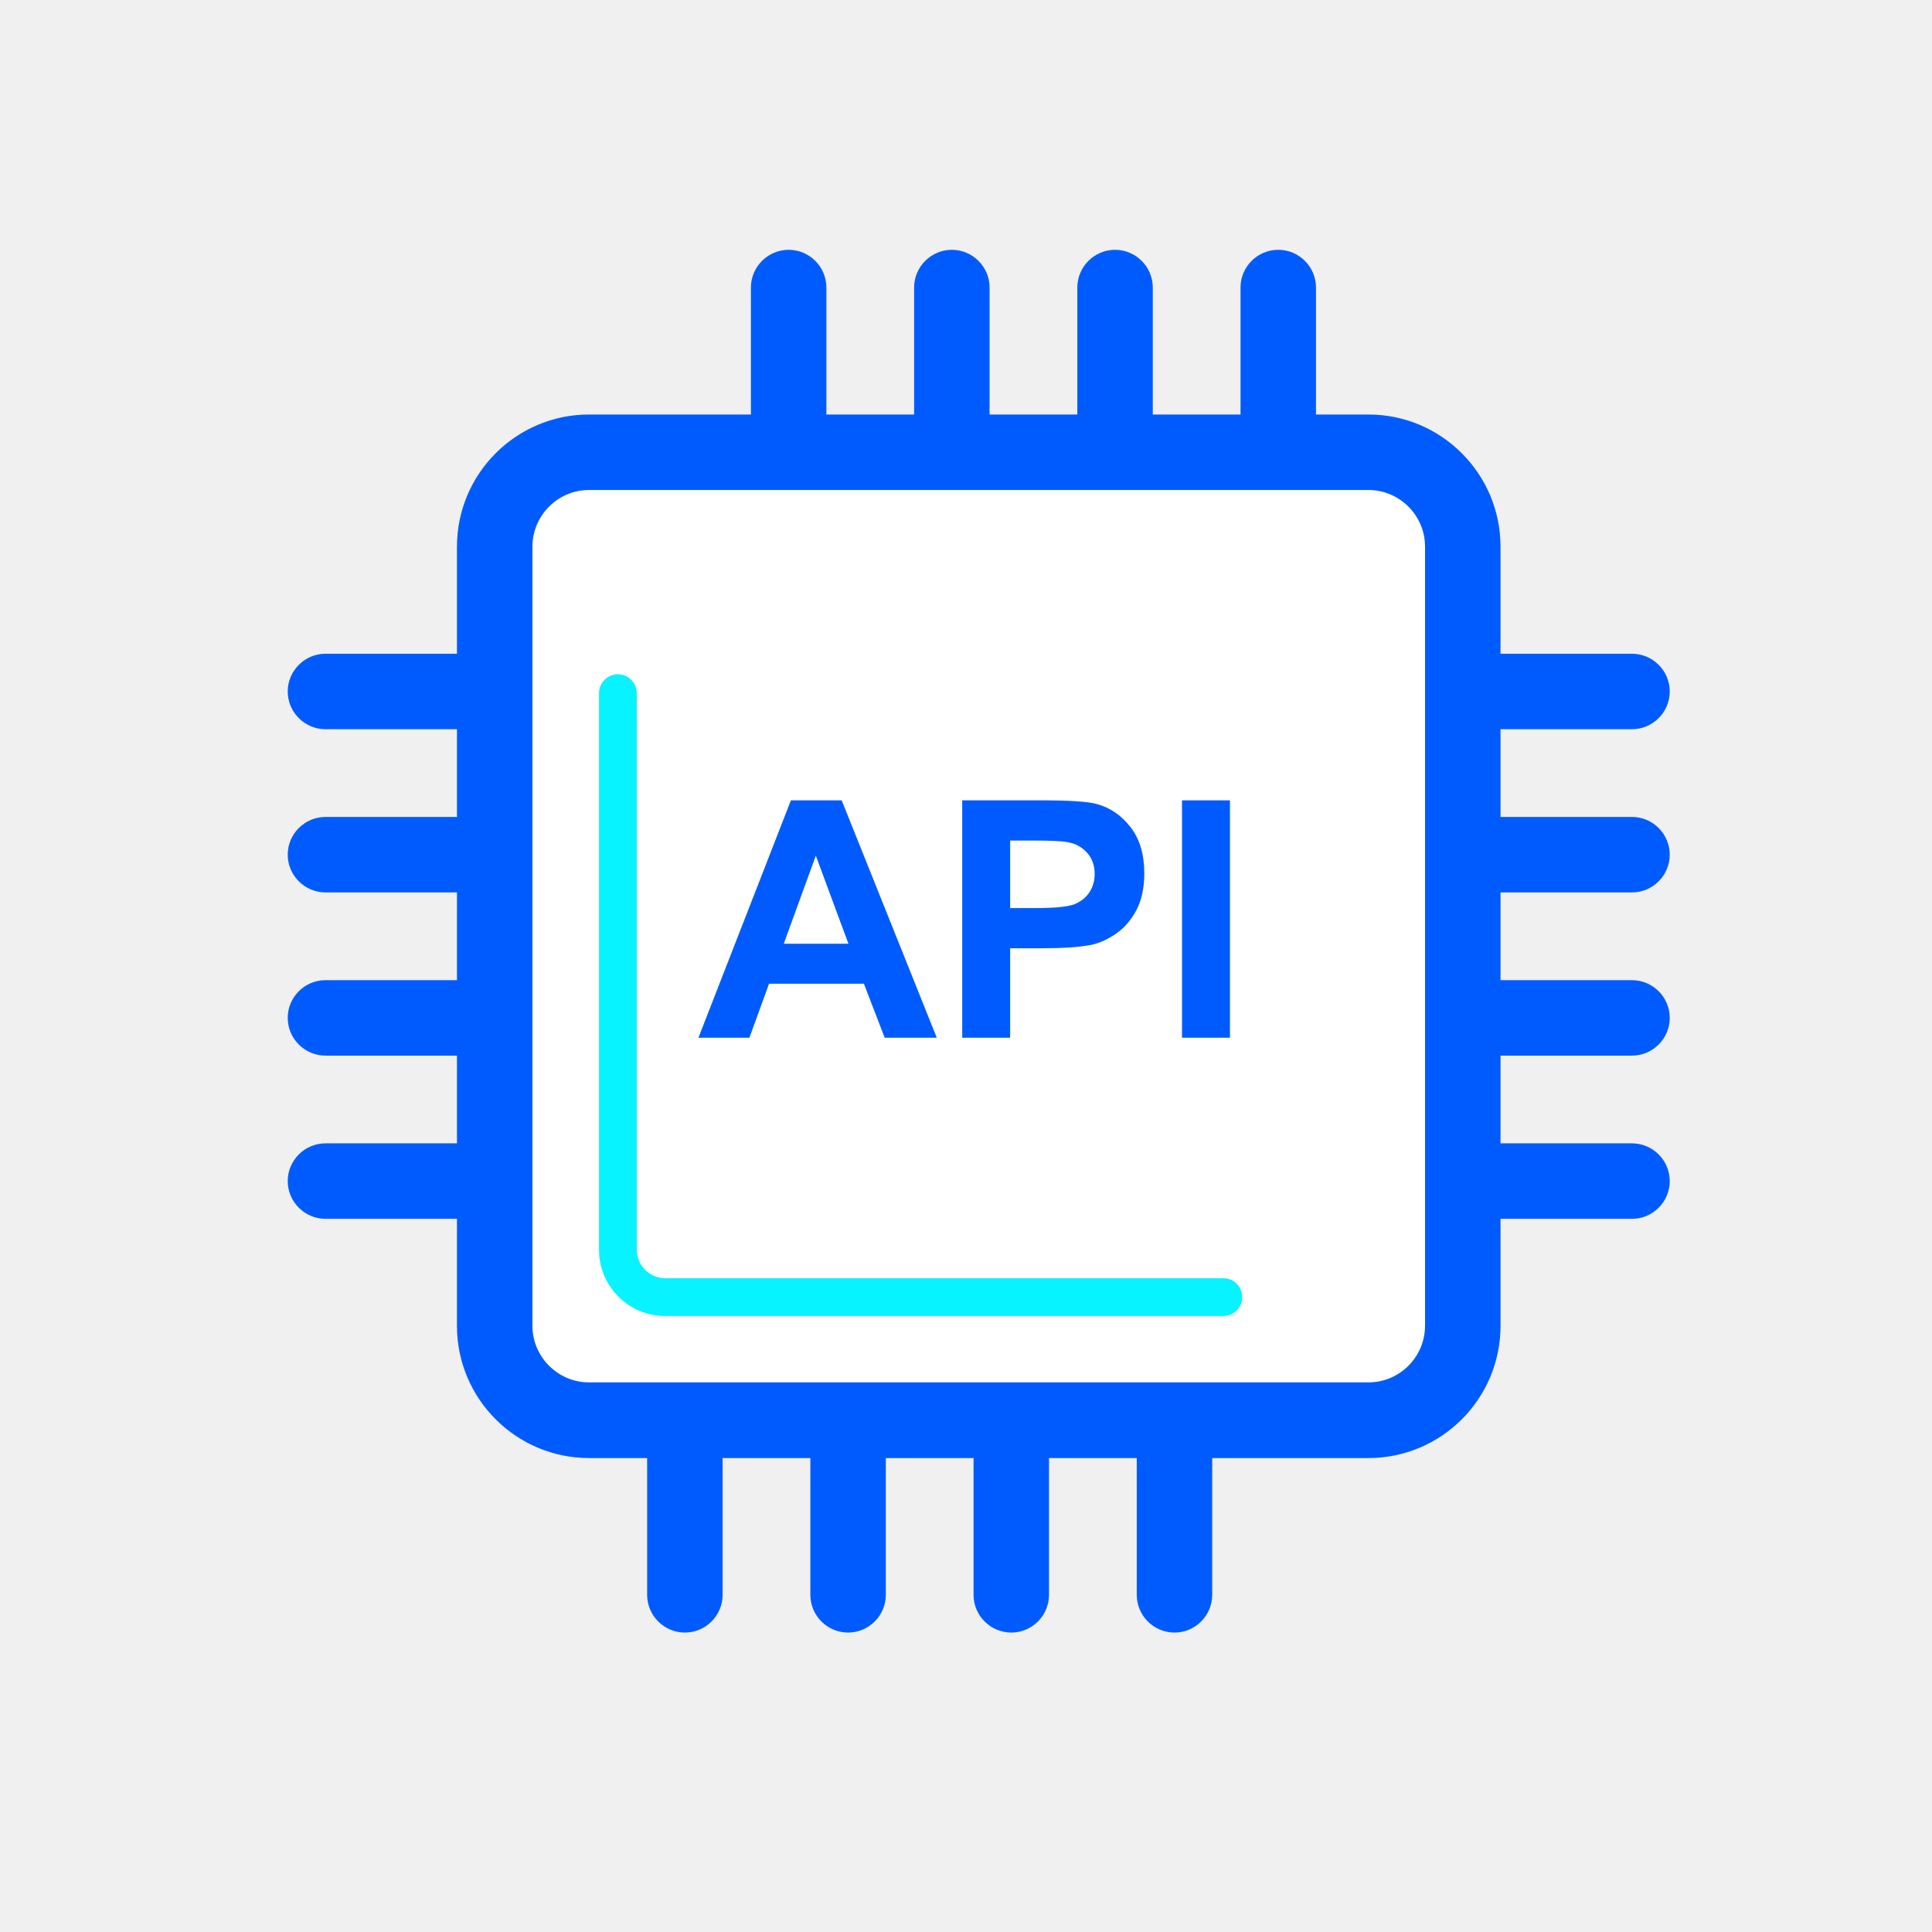
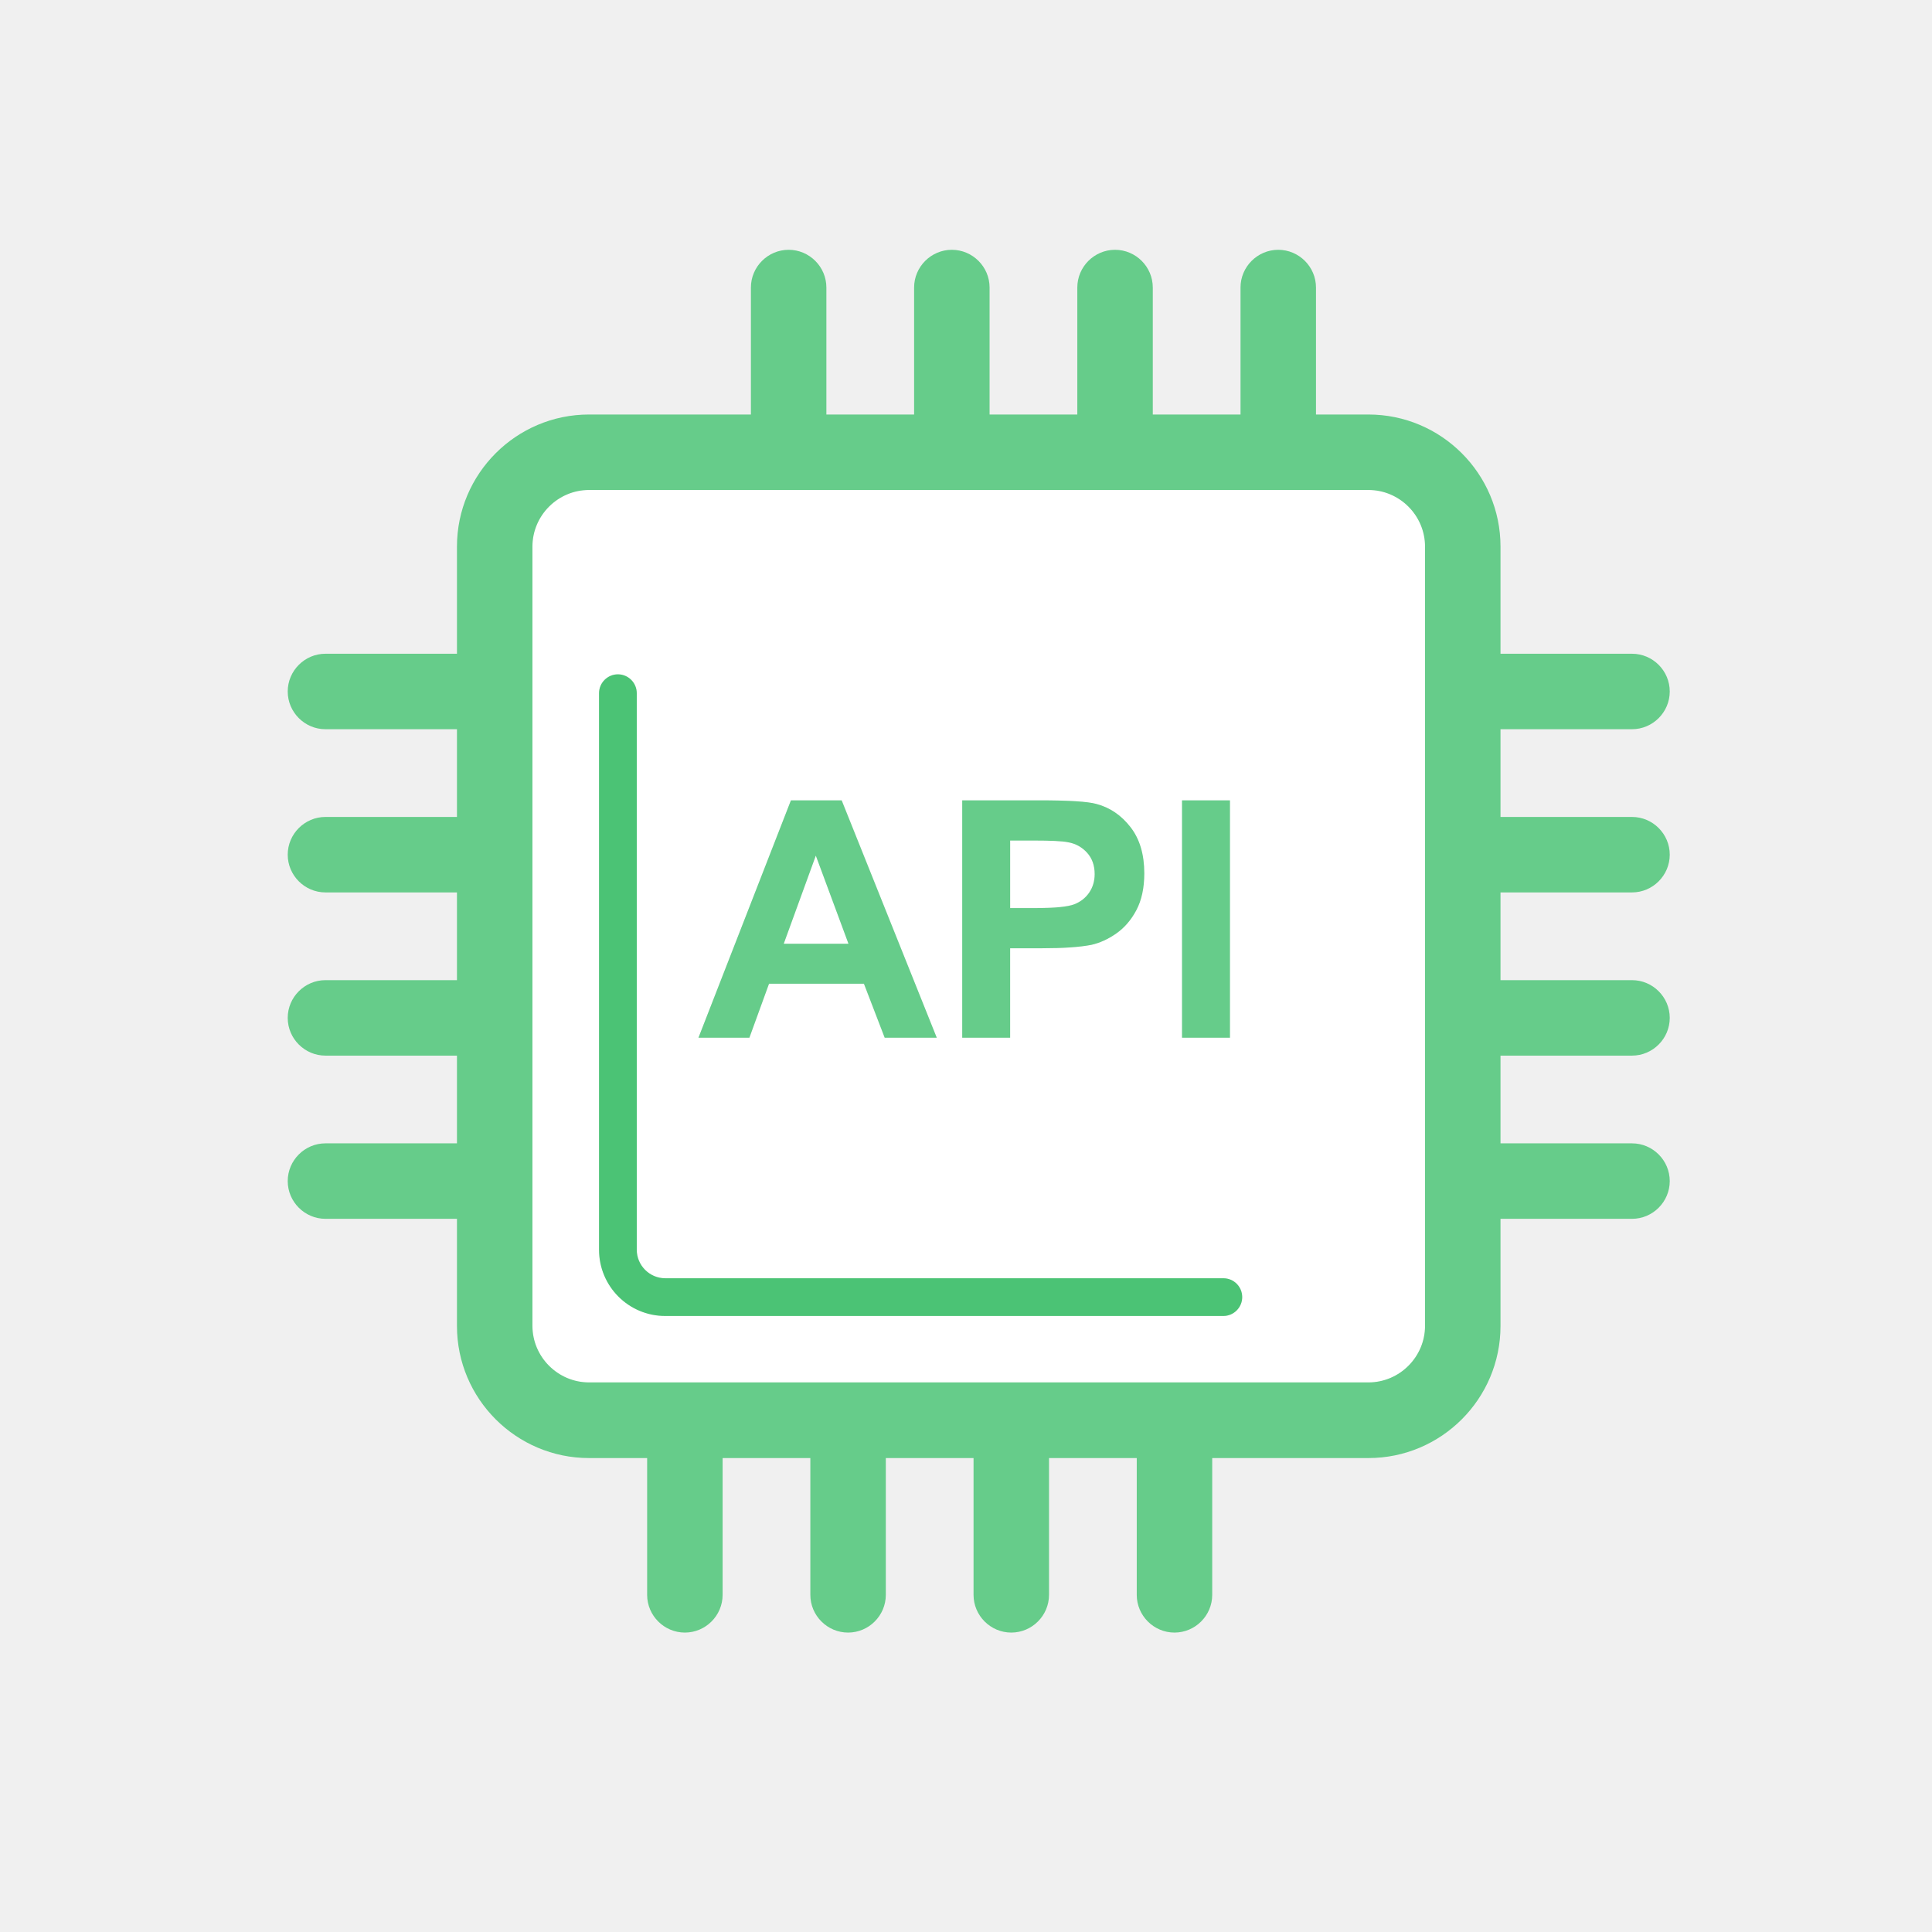
- <svg xmlns="http://www.w3.org/2000/svg" width="800px" height="800px" viewBox="0 0 1024 1024" class="icon" version="1.1">
-   <path d="M432.4 453.5l-17 46.7h34.4z" fill="#FFFFFF" />
-   <path d="M725.3 259.7H312.2c-16.5 0-30 13.5-30 30v413.1c0 16.5 13.5 30 30 30h413.1c16.5 0 30-13.5 30-30V289.7c0-16.6-13.5-30-30-30z m-98.8 164.5h25.4V550h-25.4V424.2z m-116.5 0h40.8c15.5 0 25.5 0.6 30.2 1.9 7.2 1.9 13.2 6 18.1 12.3 4.9 6.3 7.3 14.5 7.3 24.5 0 7.7-1.4 14.2-4.2 19.5s-6.4 9.4-10.7 12.4c-4.3 3-8.7 5-13.2 6-6.1 1.2-14.8 1.8-26.4 1.8h-16.6V550H510V424.2z m-90.7 0h26.9L496.5 550h-27.6l-11-28.6h-50.3L397.2 550h-27l49.1-125.8z m229.1 273.3H352.6c-19.4 0-35.1-15.7-35.1-35.1v-295c0-5.5 4.5-10 10-10s10 4.5 10 10v295c0 8.3 6.8 15.1 15.1 15.1h295.8c5.5 0 10 4.5 10 10s-4.4 10-10 10z" fill="#FFFFFF" />
-   <path d="M569.4 479.2c3.4-1.3 6-3.4 7.9-6.2 1.9-2.8 2.9-6.1 2.9-9.8 0-4.6-1.3-8.4-4-11.3-2.7-3-6.1-4.8-10.2-5.6-3-0.6-9.1-0.9-18.3-0.9h-12.3v35.7h13.9c10 0.1 16.7-0.6 20.1-1.9z" fill="#FFFFFF" />
-   <path d="M648.4 677.5H352.6c-8.3 0-15.1-6.8-15.1-15.1v-295c0-5.5-4.5-10-10-10s-10 4.5-10 10v295c0 19.4 15.7 35.1 35.1 35.1h295.8c5.5 0 10-4.5 10-10s-4.4-10-10-10z" fill="#06F3FF" />
-   <path d="M865 386.5c11 0 20-9 20-20s-9-20-20-20h-69.7v-56.8c0-38.6-31.4-70-70-70h-27.8v-67.3c0-11-9-20-20-20s-20 9-20 20v67.3H611v-67.3c0-11-9-20-20-20s-20 9-20 20v67.3h-46.5v-67.3c0-11-9-20-20-20s-20 9-20 20v67.3H438v-67.3c0-11-9-20-20-20s-20 9-20 20v67.3h-85.8c-38.6 0-70 31.4-70 70v56.8h-69.7c-11 0-20 9-20 20s9 20 20 20h69.7V433h-69.7c-11 0-20 9-20 20s9 20 20 20h69.7v46.5h-69.7c-11 0-20 9-20 20s9 20 20 20h69.7V606h-69.7c-11 0-20 9-20 20s9 20 20 20h69.7v56.8c0 38.6 31.4 70 70 70H343v72.5c0 11 9 20 20 20s20-9 20-20v-72.5h46.5v72.5c0 11 9 20 20 20s20-9 20-20v-72.5H516v72.5c0 11 9 20 20 20s20-9 20-20v-72.5h46.5v72.5c0 11 9 20 20 20s20-9 20-20v-72.5h82.8c38.6 0 70-31.4 70-70V646H865c11 0 20-9 20-20s-9-20-20-20h-69.7v-46.5H865c11 0 20-9 20-20s-9-20-20-20h-69.7V473H865c11 0 20-9 20-20s-9-20-20-20h-69.7v-46.5H865zM755.3 702.7c0 16.5-13.5 30-30 30H312.2c-16.5 0-30-13.5-30-30v-413c0-16.5 13.5-30 30-30h413.1c16.5 0 30 13.5 30 30v413z" fill="#005BFF" />
-   <path d="M407.6 521.4h50.3l11 28.6h27.6l-50.4-125.8h-26.9l-49 125.8h27l10.4-28.6z m24.8-67.9l17.3 46.7h-34.3l17-46.7zM535.4 502.6H552c11.5 0 20.3-0.6 26.4-1.8 4.5-1 8.9-3 13.2-6 4.3-3 7.9-7.1 10.7-12.4s4.2-11.8 4.2-19.5c0-10-2.4-18.2-7.3-24.5-4.9-6.3-10.9-10.4-18.1-12.3-4.7-1.3-14.8-1.9-30.2-1.9H510V550h25.4v-47.4z m0-57.1h12.3c9.2 0 15.2 0.3 18.3 0.9 4.1 0.7 7.5 2.6 10.2 5.6 2.7 3 4 6.8 4 11.3 0 3.7-1 7-2.9 9.8-1.9 2.8-4.6 4.9-7.9 6.2-3.4 1.3-10.1 2-20.1 2h-13.9v-35.8zM626.5 424.2h25.4V550h-25.4z" fill="#005BFF" />
+ <svg xmlns="http://www.w3.org/2000/svg" width="800px" height="800px" viewBox="0 0 1024 1024" class="icon" version="1.1" fill="#000000">
+   <g id="SVGRepo_bgCarrier" stroke-width="0" />
+   <g id="SVGRepo_tracerCarrier" stroke-linecap="round" stroke-linejoin="round" />
+   <g id="SVGRepo_iconCarrier">
+     <path d="M432.4 453.5l-17 46.7h34.4z" fill="#FFFFFF" />
+     <path d="M725.3 259.7H312.2c-16.5 0-30 13.5-30 30v413.1c0 16.5 13.5 30 30 30h413.1c16.5 0 30-13.5 30-30V289.7c0-16.6-13.5-30-30-30z m-98.8 164.5h25.4V550h-25.4V424.2z m-116.5 0h40.8c15.5 0 25.5 0.6 30.2 1.9 7.2 1.9 13.2 6 18.1 12.3 4.9 6.3 7.3 14.5 7.3 24.5 0 7.7-1.4 14.2-4.2 19.5s-6.4 9.4-10.7 12.4c-4.3 3-8.7 5-13.2 6-6.1 1.2-14.8 1.8-26.4 1.8h-16.6V550H510V424.2z m-90.7 0h26.9L496.5 550h-27.6l-11-28.6h-50.3L397.2 550h-27l49.1-125.8z m229.1 273.3H352.6c-19.4 0-35.1-15.7-35.1-35.1v-295c0-5.5 4.5-10 10-10s10 4.5 10 10v295c0 8.3 6.8 15.1 15.1 15.1h295.8c5.5 0 10 4.5 10 10s-4.4 10-10 10z" fill="#FFFFFF" />
+     <path d="M569.4 479.2c3.4-1.3 6-3.4 7.9-6.2 1.9-2.8 2.9-6.1 2.9-9.8 0-4.6-1.3-8.4-4-11.3-2.7-3-6.1-4.8-10.2-5.6-3-0.6-9.1-0.9-18.3-0.9h-12.3v35.7h13.9c10 0.1 16.7-0.6 20.1-1.9z" fill="#FFFFFF" />
+     <path d="M648.4 677.5H352.6c-8.3 0-15.1-6.8-15.1-15.1v-295c0-5.5-4.5-10-10-10s-10 4.5-10 10v295c0 19.4 15.7 35.1 35.1 35.1h295.8c5.5 0 10-4.5 10-10s-4.4-10-10-10z" fill="#4BC375" />
+     <path d="M865 386.5c11 0 20-9 20-20s-9-20-20-20h-69.7v-56.8c0-38.6-31.4-70-70-70h-27.8v-67.3c0-11-9-20-20-20s-20 9-20 20v67.3H611v-67.3c0-11-9-20-20-20s-20 9-20 20v67.3h-46.5v-67.3c0-11-9-20-20-20s-20 9-20 20v67.3H438v-67.3c0-11-9-20-20-20s-20 9-20 20v67.3h-85.8c-38.6 0-70 31.4-70 70v56.8h-69.7c-11 0-20 9-20 20s9 20 20 20h69.7V433h-69.7c-11 0-20 9-20 20s9 20 20 20h69.7v46.5h-69.7c-11 0-20 9-20 20s9 20 20 20h69.7V606h-69.7c-11 0-20 9-20 20s9 20 20 20h69.7v56.8c0 38.6 31.4 70 70 70H343v72.5c0 11 9 20 20 20s20-9 20-20v-72.5h46.5v72.5c0 11 9 20 20 20s20-9 20-20v-72.5H516v72.5c0 11 9 20 20 20s20-9 20-20v-72.5h46.5v72.5c0 11 9 20 20 20s20-9 20-20v-72.5h82.8c38.6 0 70-31.4 70-70V646H865c11 0 20-9 20-20s-9-20-20-20h-69.7v-46.5H865c11 0 20-9 20-20s-9-20-20-20h-69.7V473H865c11 0 20-9 20-20s-9-20-20-20h-69.7v-46.5H865zM755.3 702.7c0 16.5-13.5 30-30 30H312.2c-16.5 0-30-13.5-30-30v-413c0-16.5 13.5-30 30-30h413.1c16.5 0 30 13.5 30 30v413z" fill="#66CC8A" />
+     <path d="M407.6 521.4h50.3l11 28.6h27.6l-50.4-125.8h-26.9l-49 125.8h27l10.4-28.6z m24.8-67.9l17.3 46.7h-34.3l17-46.7zM535.4 502.6H552c11.5 0 20.3-0.6 26.4-1.8 4.5-1 8.9-3 13.2-6 4.3-3 7.9-7.1 10.7-12.4s4.2-11.8 4.2-19.5c0-10-2.4-18.2-7.3-24.5-4.9-6.3-10.9-10.4-18.1-12.3-4.7-1.3-14.8-1.9-30.2-1.9H510V550h25.4v-47.4z m0-57.1h12.3c9.2 0 15.2 0.3 18.3 0.9 4.1 0.7 7.5 2.6 10.2 5.6 2.7 3 4 6.8 4 11.3 0 3.7-1 7-2.9 9.8-1.9 2.8-4.6 4.9-7.9 6.2-3.4 1.3-10.1 2-20.1 2h-13.9v-35.8zM626.5 424.2h25.4V550h-25.4z" fill="#66CC8A" />
+   </g>
</svg>
